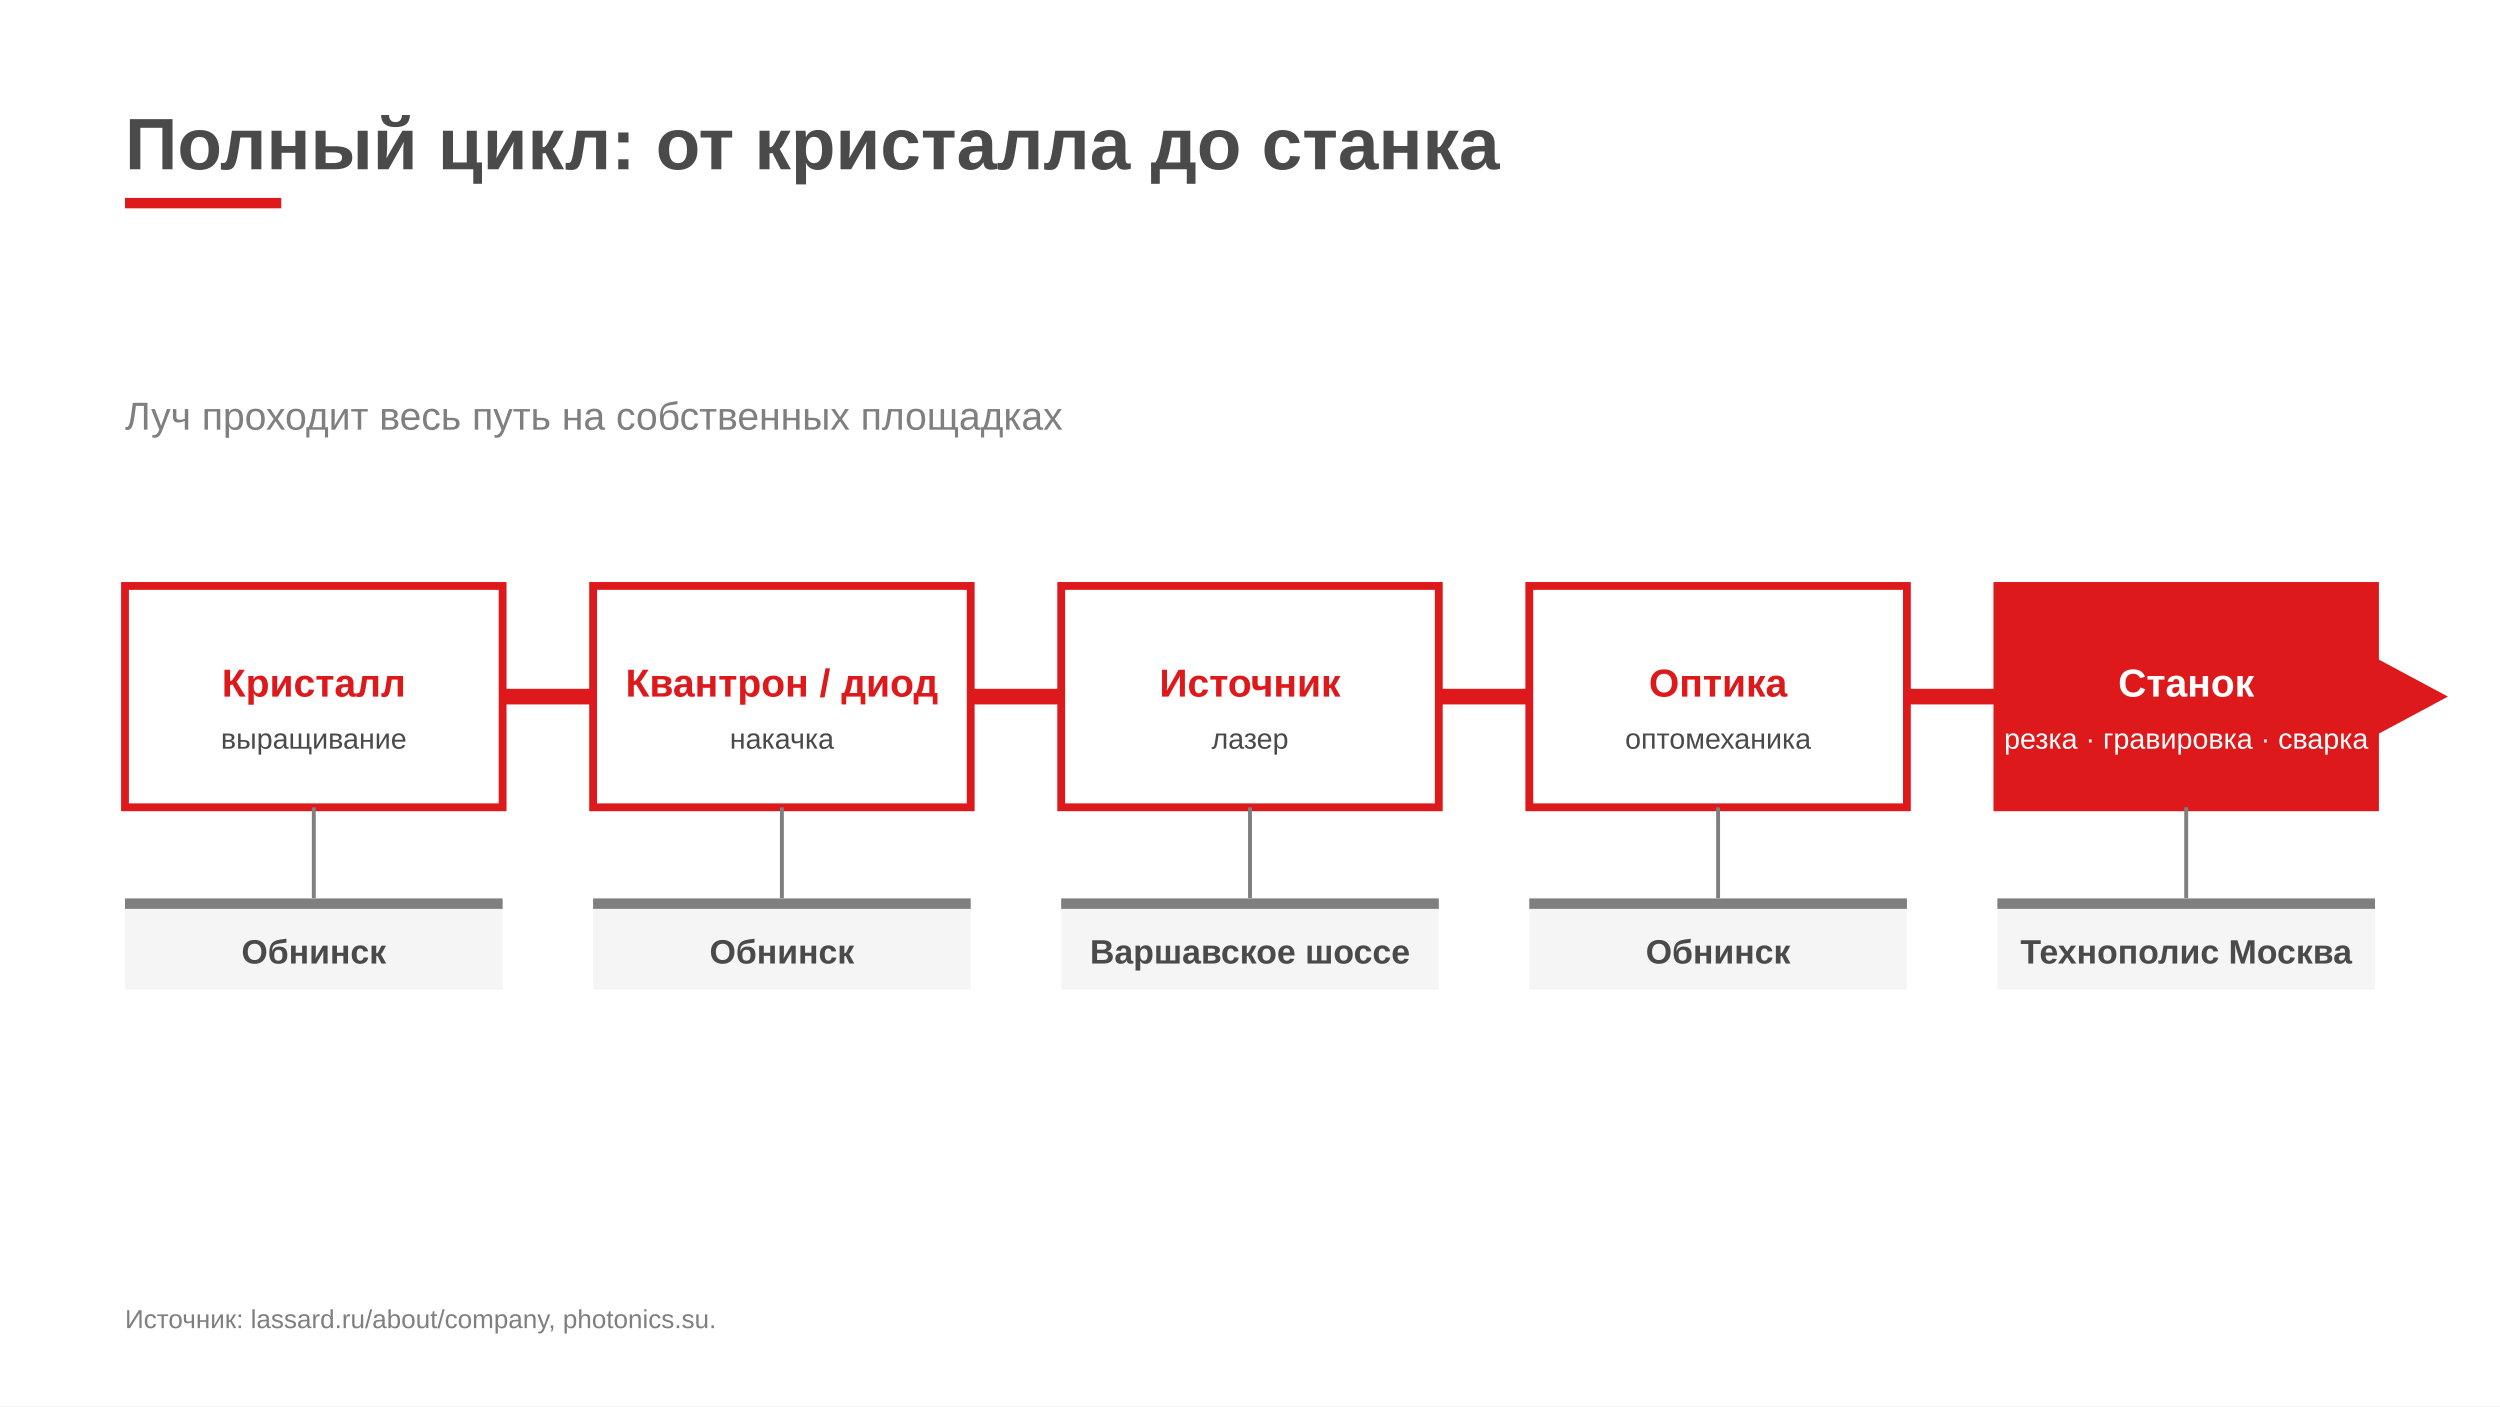
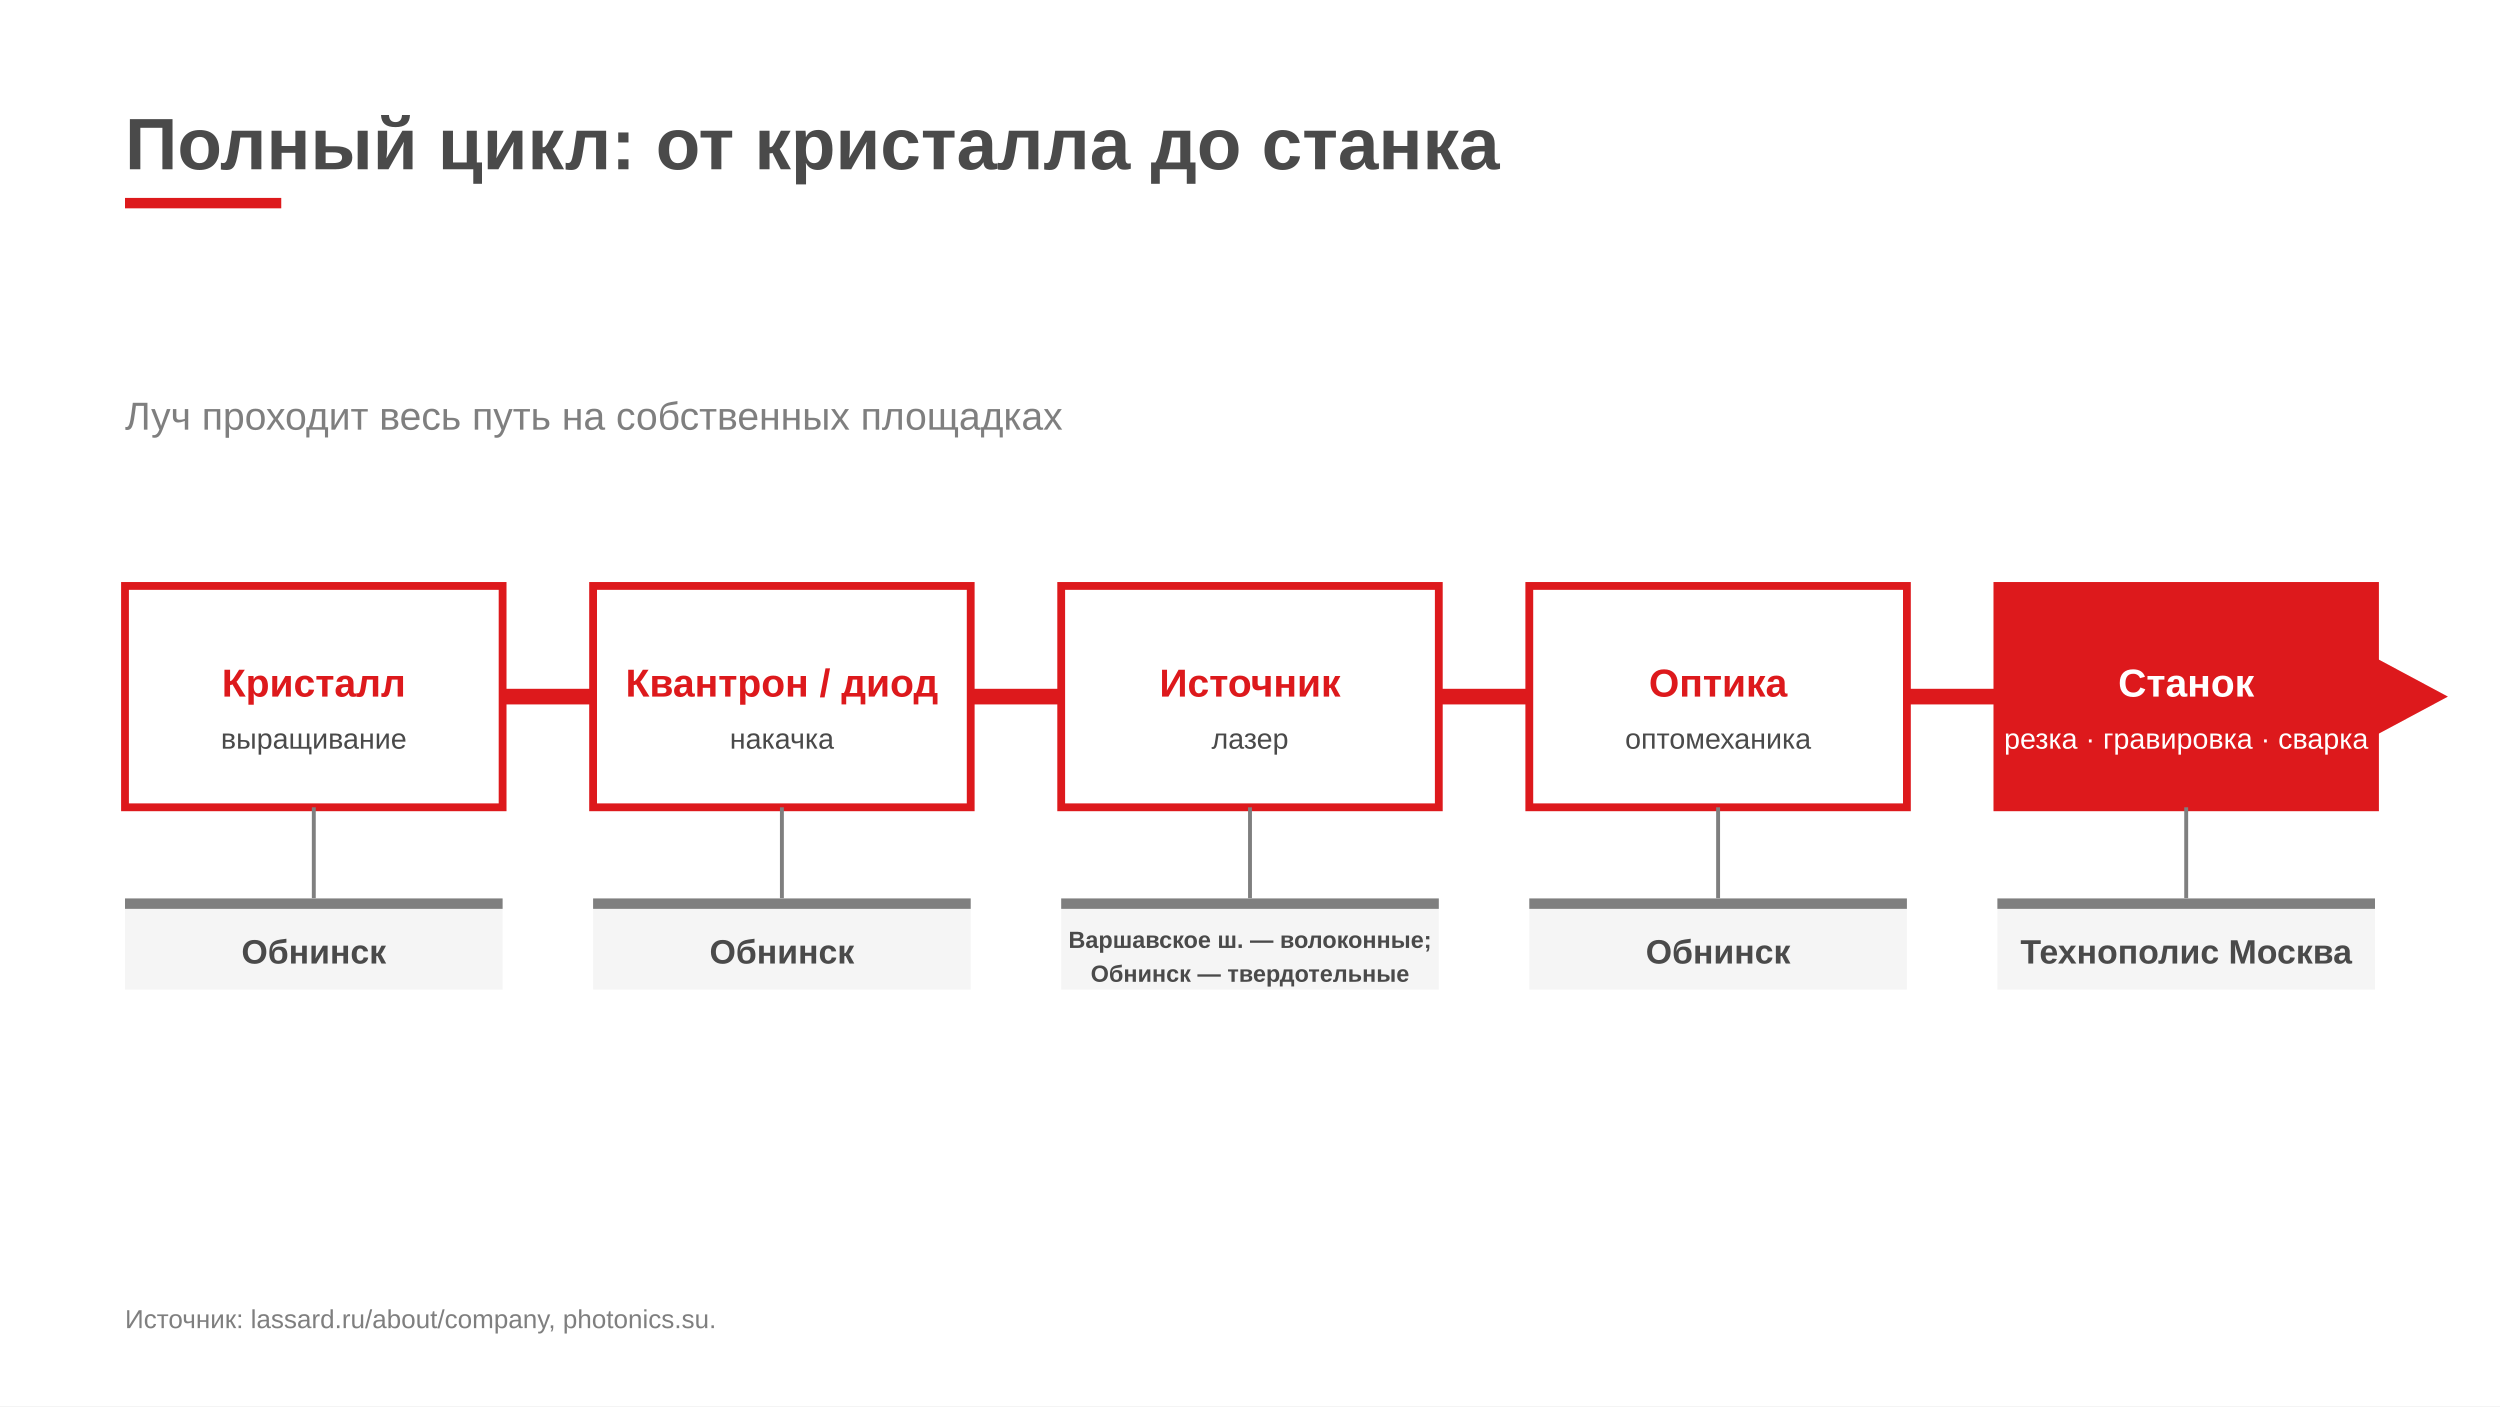
<svg xmlns="http://www.w3.org/2000/svg" width="1920" height="1080" viewBox="0 0 1920 1080">
  <rect width="1920" height="1080" fill="#FFFFFF" />
  <text x="96" y="130" font-family="Arial, Helvetica, sans-serif" font-size="56" font-weight="bold" fill="#4A4A4A" text-anchor="start">Полный цикл: от кристалла до станка</text>
  <rect x="96" y="152" width="120" height="8" fill="#DD191C" />
  <rect x="96" y="529.0" width="1728" height="12" fill="#DD191C" />
  <polygon points="1824,505.0 1880,535.0 1824,565.0" fill="#DD191C" />
  <text x="96" y="330" font-family="Arial, Helvetica, sans-serif" font-size="30" font-weight="normal" fill="#7F7F7F" text-anchor="start">Луч проходит весь путь на собственных площадках</text>
  <rect x="96.0" y="450" width="290" height="170" fill="#FFFFFF" stroke="#DD191C" stroke-width="6" />
  <text x="241.0" y="535" font-family="Arial, Helvetica, sans-serif" font-size="30" font-weight="bold" fill="#DD191C" text-anchor="middle">Кристалл</text>
  <text x="241.0" y="575" font-family="Arial, Helvetica, sans-serif" font-size="22" font-weight="normal" fill="#4A4A4A" text-anchor="middle">выращивание</text>
  <line x1="241.0" y1="620" x2="241.0" y2="690" stroke="#7F7F7F" stroke-width="3" />
  <rect x="96.0" y="690" width="290" height="70" fill="#F5F5F5" />
  <rect x="96.0" y="690" width="290" height="8" fill="#7F7F7F" />
  <text x="241.0" y="740" font-family="Arial, Helvetica, sans-serif" font-size="26" font-weight="bold" fill="#4A4A4A" text-anchor="middle">Обнинск</text>
  <rect x="455.5" y="450" width="290" height="170" fill="#FFFFFF" stroke="#DD191C" stroke-width="6" />
  <text x="600.5" y="535" font-family="Arial, Helvetica, sans-serif" font-size="30" font-weight="bold" fill="#DD191C" text-anchor="middle">Квантрон / диод</text>
  <text x="600.5" y="575" font-family="Arial, Helvetica, sans-serif" font-size="22" font-weight="normal" fill="#4A4A4A" text-anchor="middle">накачка</text>
  <line x1="600.5" y1="620" x2="600.5" y2="690" stroke="#7F7F7F" stroke-width="3" />
  <rect x="455.5" y="690" width="290" height="70" fill="#F5F5F5" />
  <rect x="455.5" y="690" width="290" height="8" fill="#7F7F7F" />
  <text x="600.5" y="740" font-family="Arial, Helvetica, sans-serif" font-size="26" font-weight="bold" fill="#4A4A4A" text-anchor="middle">Обнинск</text>
  <rect x="815.0" y="450" width="290" height="170" fill="#FFFFFF" stroke="#DD191C" stroke-width="6" />
  <text x="960.0" y="535" font-family="Arial, Helvetica, sans-serif" font-size="30" font-weight="bold" fill="#DD191C" text-anchor="middle">Источник</text>
  <text x="960.0" y="575" font-family="Arial, Helvetica, sans-serif" font-size="22" font-weight="normal" fill="#4A4A4A" text-anchor="middle">лазер</text>
  <line x1="960.0" y1="620" x2="960.0" y2="690" stroke="#7F7F7F" stroke-width="3" />
  <rect x="815.0" y="690" width="290" height="70" fill="#F5F5F5" />
  <rect x="815.0" y="690" width="290" height="8" fill="#7F7F7F" />
-   <text x="960.0" y="740" font-family="Arial, Helvetica, sans-serif" font-size="26" font-weight="bold" fill="#4A4A4A" text-anchor="middle">Варшавское шоссе</text>
+   <text x="960.0" y="728" font-family="Arial, Helvetica, sans-serif" font-size="18" font-weight="bold" fill="#4A4A4A" text-anchor="middle">Варшавское ш. — волоконные;</text>
+   <text x="960.0" y="754" font-family="Arial, Helvetica, sans-serif" font-size="18" font-weight="bold" fill="#4A4A4A" text-anchor="middle">Обнинск — твердотельные</text>
  <rect x="1174.5" y="450" width="290" height="170" fill="#FFFFFF" stroke="#DD191C" stroke-width="6" />
  <text x="1319.5" y="535" font-family="Arial, Helvetica, sans-serif" font-size="30" font-weight="bold" fill="#DD191C" text-anchor="middle">Оптика</text>
  <text x="1319.5" y="575" font-family="Arial, Helvetica, sans-serif" font-size="22" font-weight="normal" fill="#4A4A4A" text-anchor="middle">оптомеханика</text>
  <line x1="1319.5" y1="620" x2="1319.5" y2="690" stroke="#7F7F7F" stroke-width="3" />
  <rect x="1174.5" y="690" width="290" height="70" fill="#F5F5F5" />
  <rect x="1174.5" y="690" width="290" height="8" fill="#7F7F7F" />
  <text x="1319.5" y="740" font-family="Arial, Helvetica, sans-serif" font-size="26" font-weight="bold" fill="#4A4A4A" text-anchor="middle">Обнинск</text>
  <rect x="1534.0" y="450" width="290" height="170" fill="#DD191C" stroke="#DD191C" stroke-width="6" />
  <text x="1679.0" y="535" font-family="Arial, Helvetica, sans-serif" font-size="30" font-weight="bold" fill="#FFFFFF" text-anchor="middle">Станок</text>
  <text x="1679.0" y="575" font-family="Arial, Helvetica, sans-serif" font-size="22" font-weight="normal" fill="#FFFFFF" text-anchor="middle">резка · гравировка · сварка</text>
  <line x1="1679.0" y1="620" x2="1679.0" y2="690" stroke="#7F7F7F" stroke-width="3" />
  <rect x="1534.0" y="690" width="290" height="70" fill="#F5F5F5" />
  <rect x="1534.0" y="690" width="290" height="8" fill="#7F7F7F" />
  <text x="1679.0" y="740" font-family="Arial, Helvetica, sans-serif" font-size="26" font-weight="bold" fill="#4A4A4A" text-anchor="middle">Технополис Москва</text>
  <text x="96" y="1020" font-family="Arial, Helvetica, sans-serif" font-size="20" font-weight="normal" fill="#7F7F7F" text-anchor="start">Источник: lassard.ru/about/company, photonics.su.</text>
</svg>
